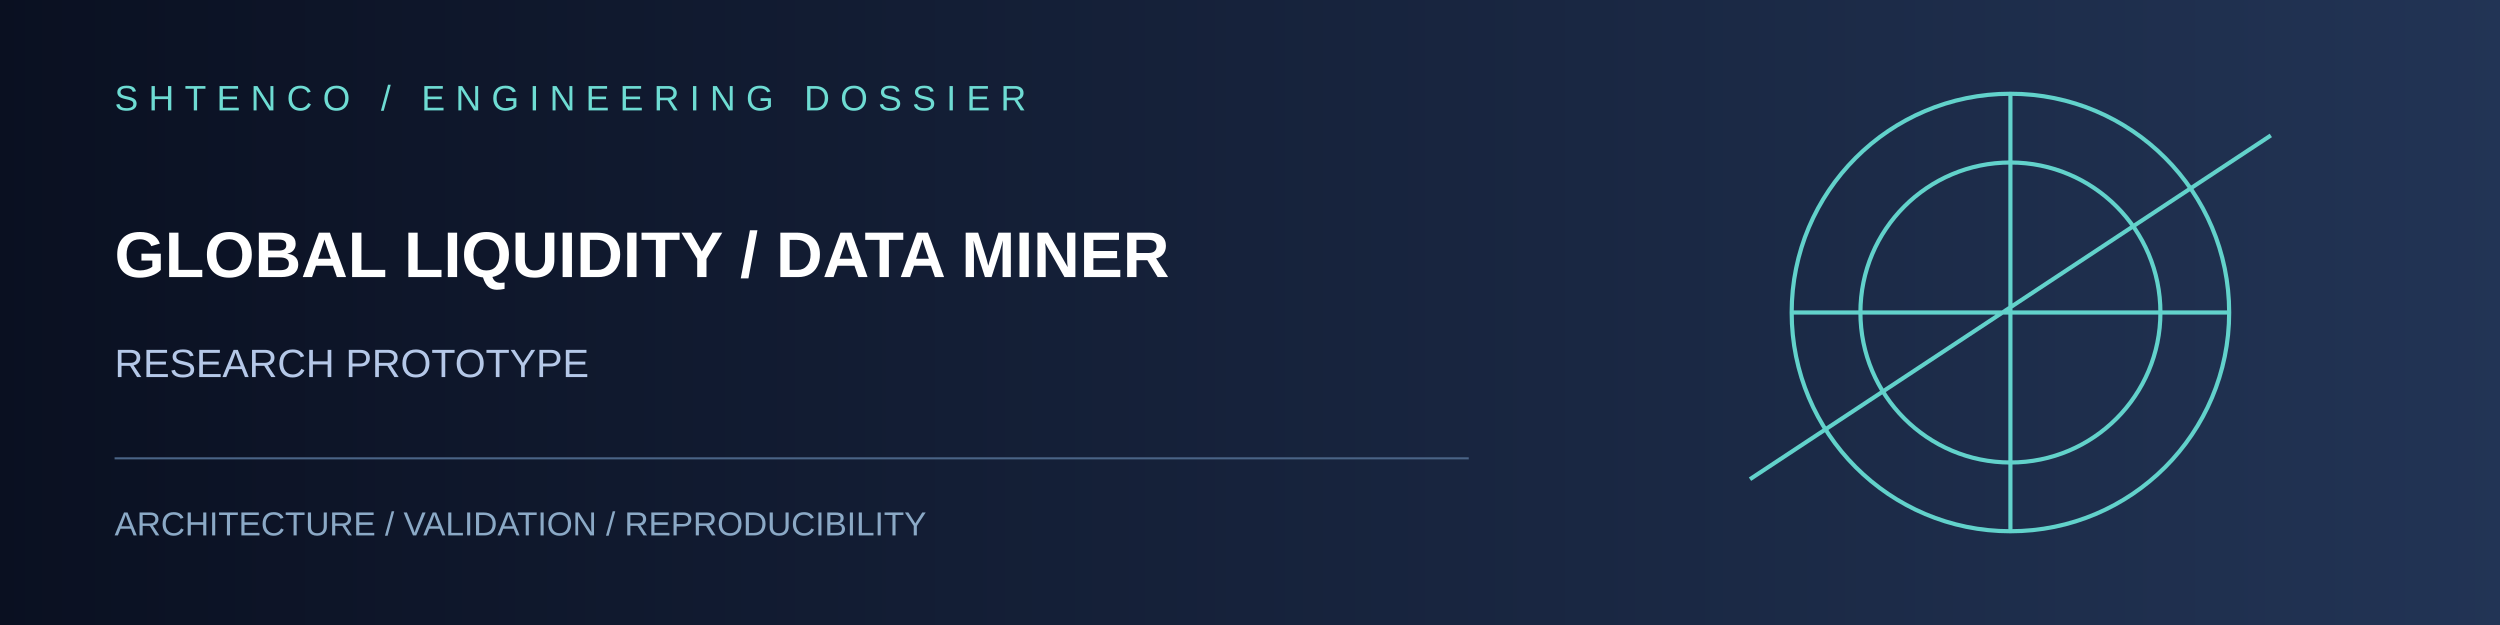
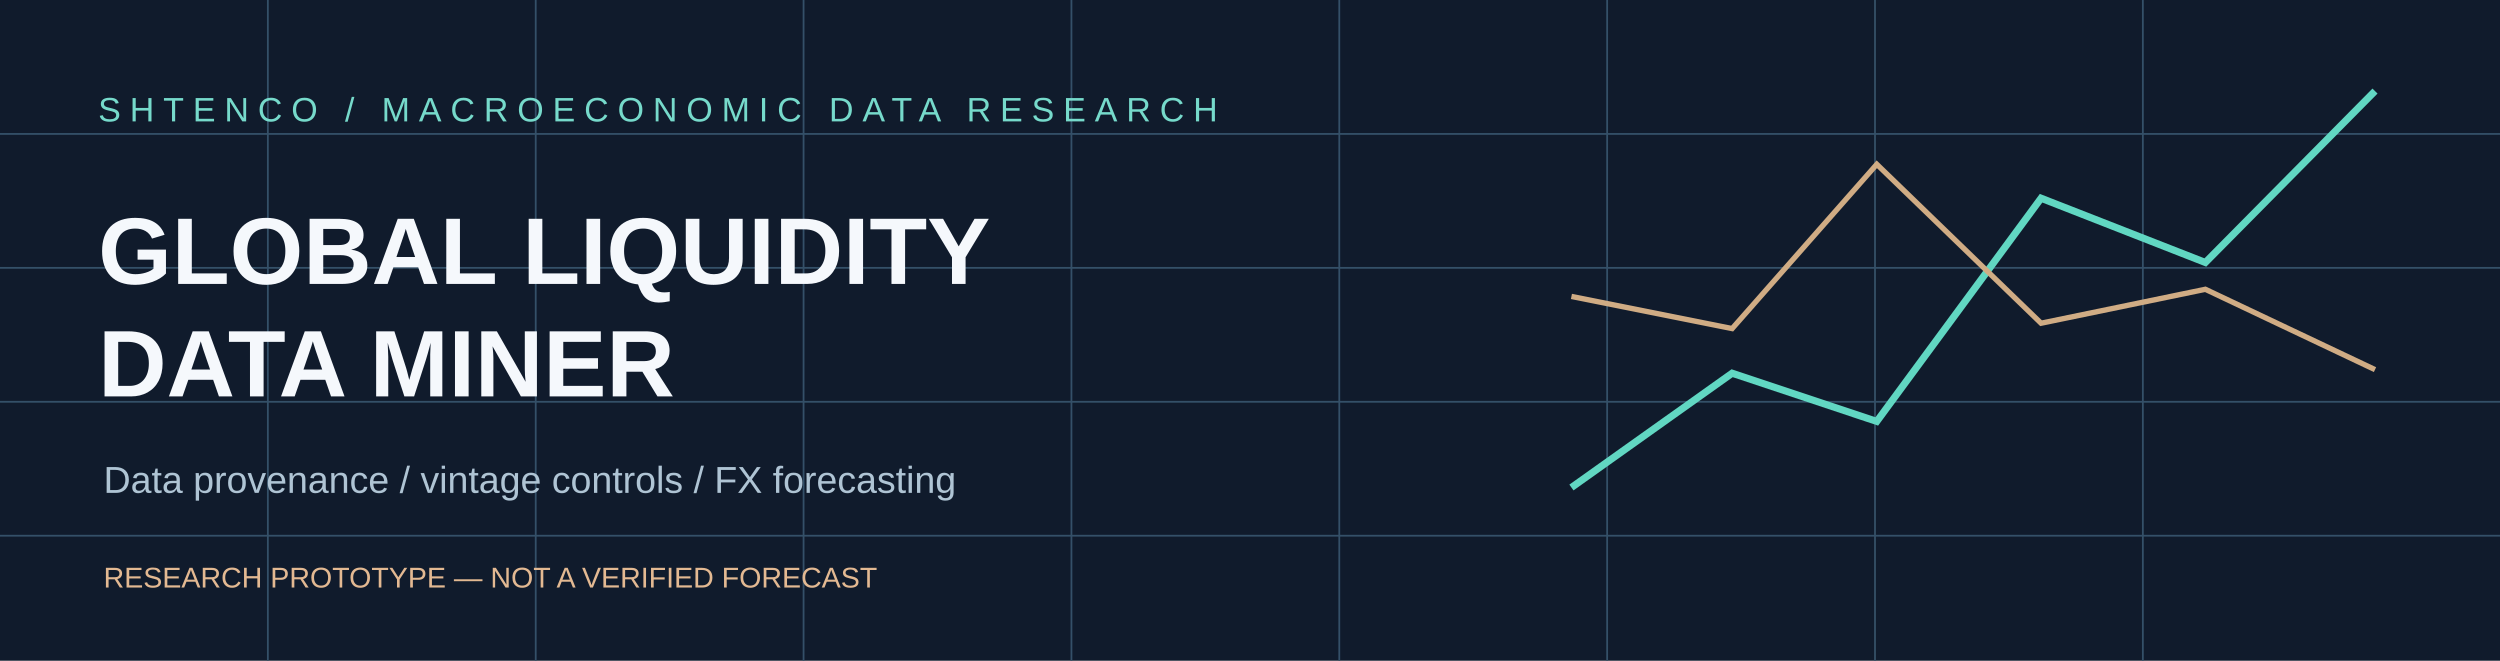
- <svg xmlns="http://www.w3.org/2000/svg" width="1200" height="300" viewBox="0 0 1200 300">
-   <defs>
-     <linearGradient id="a">
-       <stop stop-color="#0a1021" />
-       <stop offset="1" stop-color="#223455" />
-     </linearGradient>
-   </defs>
-   <rect width="1200" height="300" fill="url(#a)" />
-   <g fill="none" stroke="#62d2cb" stroke-width="2">
-     <circle cx="965" cy="150" r="105" />
-     <circle cx="965" cy="150" r="72" />
-     <path d="M860 150h210M965 45v210M840 230l250-165" />
+ <svg xmlns="http://www.w3.org/2000/svg" width="1400" height="370" viewBox="0 0 1400 370">
+   <rect width="1400" height="370" fill="#101b2c" />
+   <g stroke="#345068" fill="none">
+     <path d="M0 75h1400M0 150h1400M0 225h1400M0 300h1400M150 0v370M300 0v370M450 0v370M600 0v370M750 0v370M900 0v370M1050 0v370M1200 0v370" />
  </g>
-   <text x="55" y="53" font-family="Arial" font-size="17" letter-spacing="5" fill="#6edcd3">SHTENCO  /  ENGINEERING DOSSIER</text>
-   <text x="55" y="133" font-family="Arial" font-size="31" font-weight="bold" fill="#ffffff">GLOBAL LIQUIDITY / DATA MINER</text>
-   <text x="55" y="181" font-family="Arial" font-size="19" fill="#b5c8e8">RESEARCH PROTOTYPE</text>
-   <path d="M55 220h650" stroke="#4a6486" />
-   <text x="55" y="257" font-family="Arial" font-size="16" fill="#8ba9c6">ARCHITECTURE / VALIDATION / REPRODUCIBILITY</text>
+   <text x="55" y="68" font-family="Arial" font-size="19" fill="#76dacb" letter-spacing="5">SHTENCO / MACROECONOMIC DATA RESEARCH</text>
+   <text x="55" y="159" font-family="Arial" font-size="53" font-weight="bold" fill="#f5f8fc">GLOBAL LIQUIDITY</text>
+   <text x="55" y="222" font-family="Arial" font-size="53" font-weight="bold" fill="#f5f8fc">DATA MINER</text>
+   <text x="58" y="276" font-family="Arial" font-size="21" fill="#afc4d4">Data provenance / vintage controls / FX forecasting</text>
+   <text x="58" y="329" font-family="Arial" font-size="16" fill="#e3b992">RESEARCH PROTOTYPE — NOT A VERIFIED FORECAST</text>
+   <path d="M880 273l90-64 81 27 92-125 92 36 95-96" stroke="#61d7c2" stroke-width="4" fill="none" />
+   <path d="M880 166l90 18 81-92 92 89 92-19 95 45" stroke="#d0ac84" stroke-width="3" fill="none" />
</svg>
